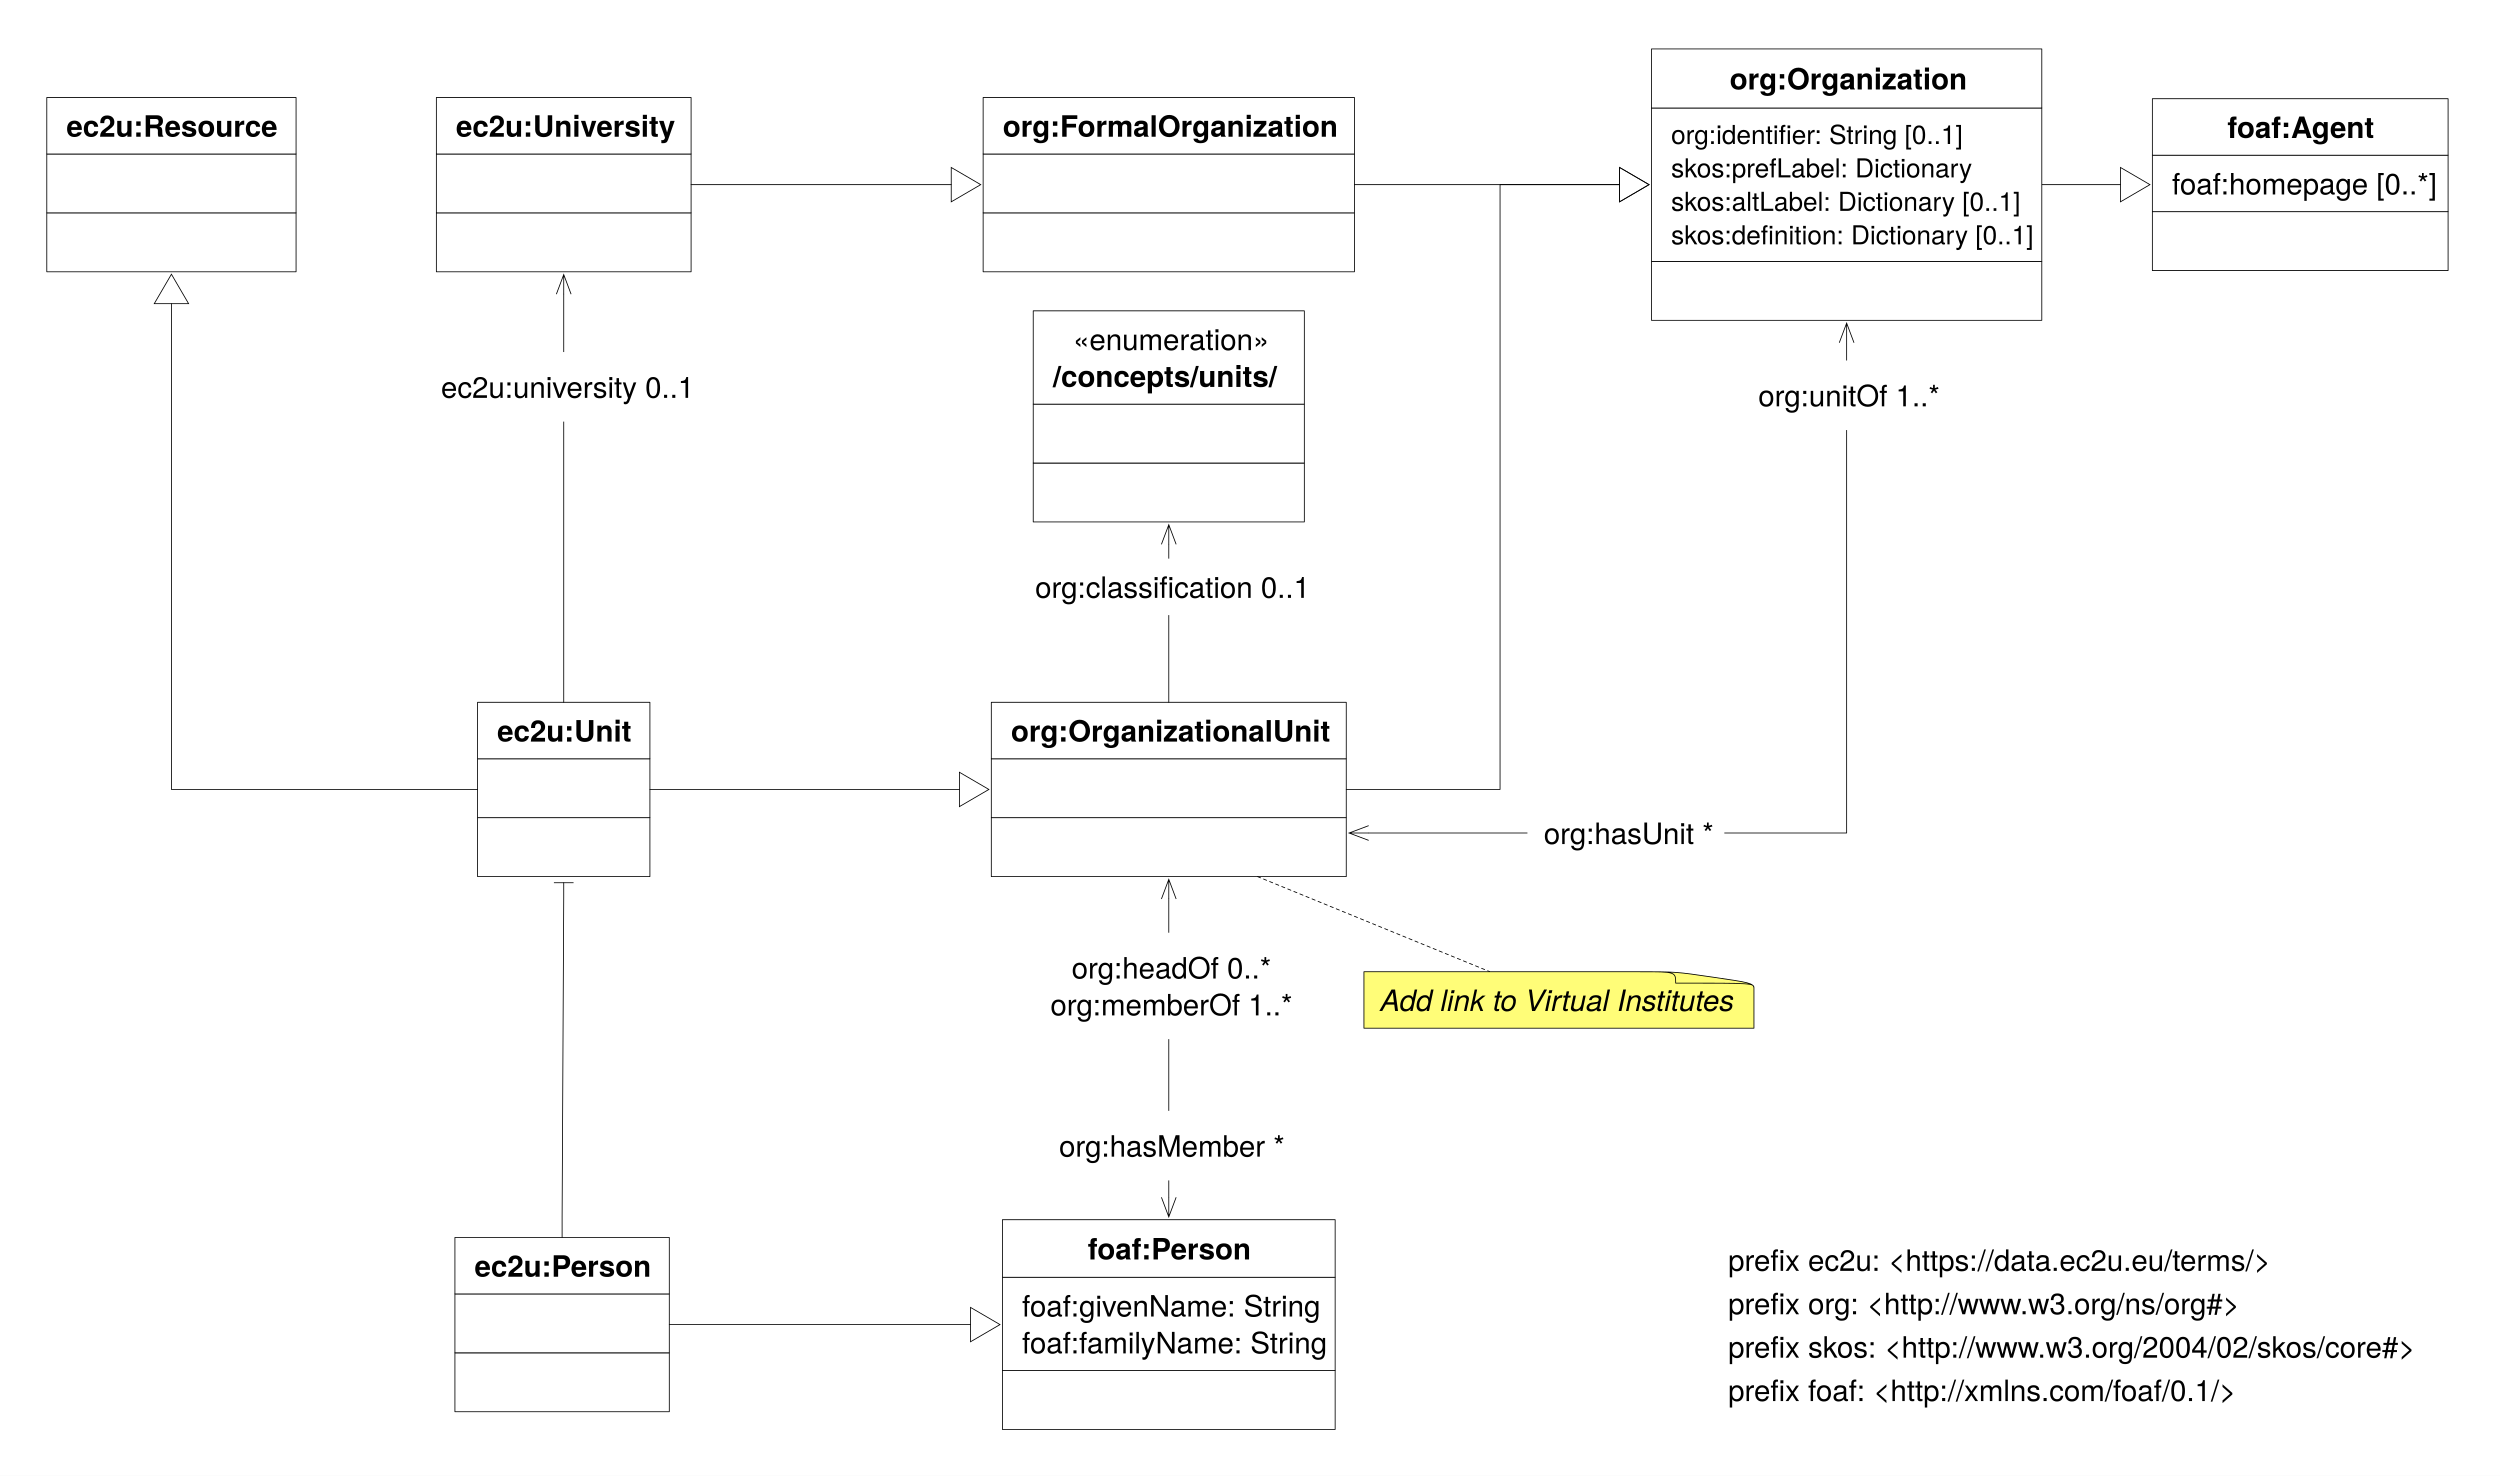
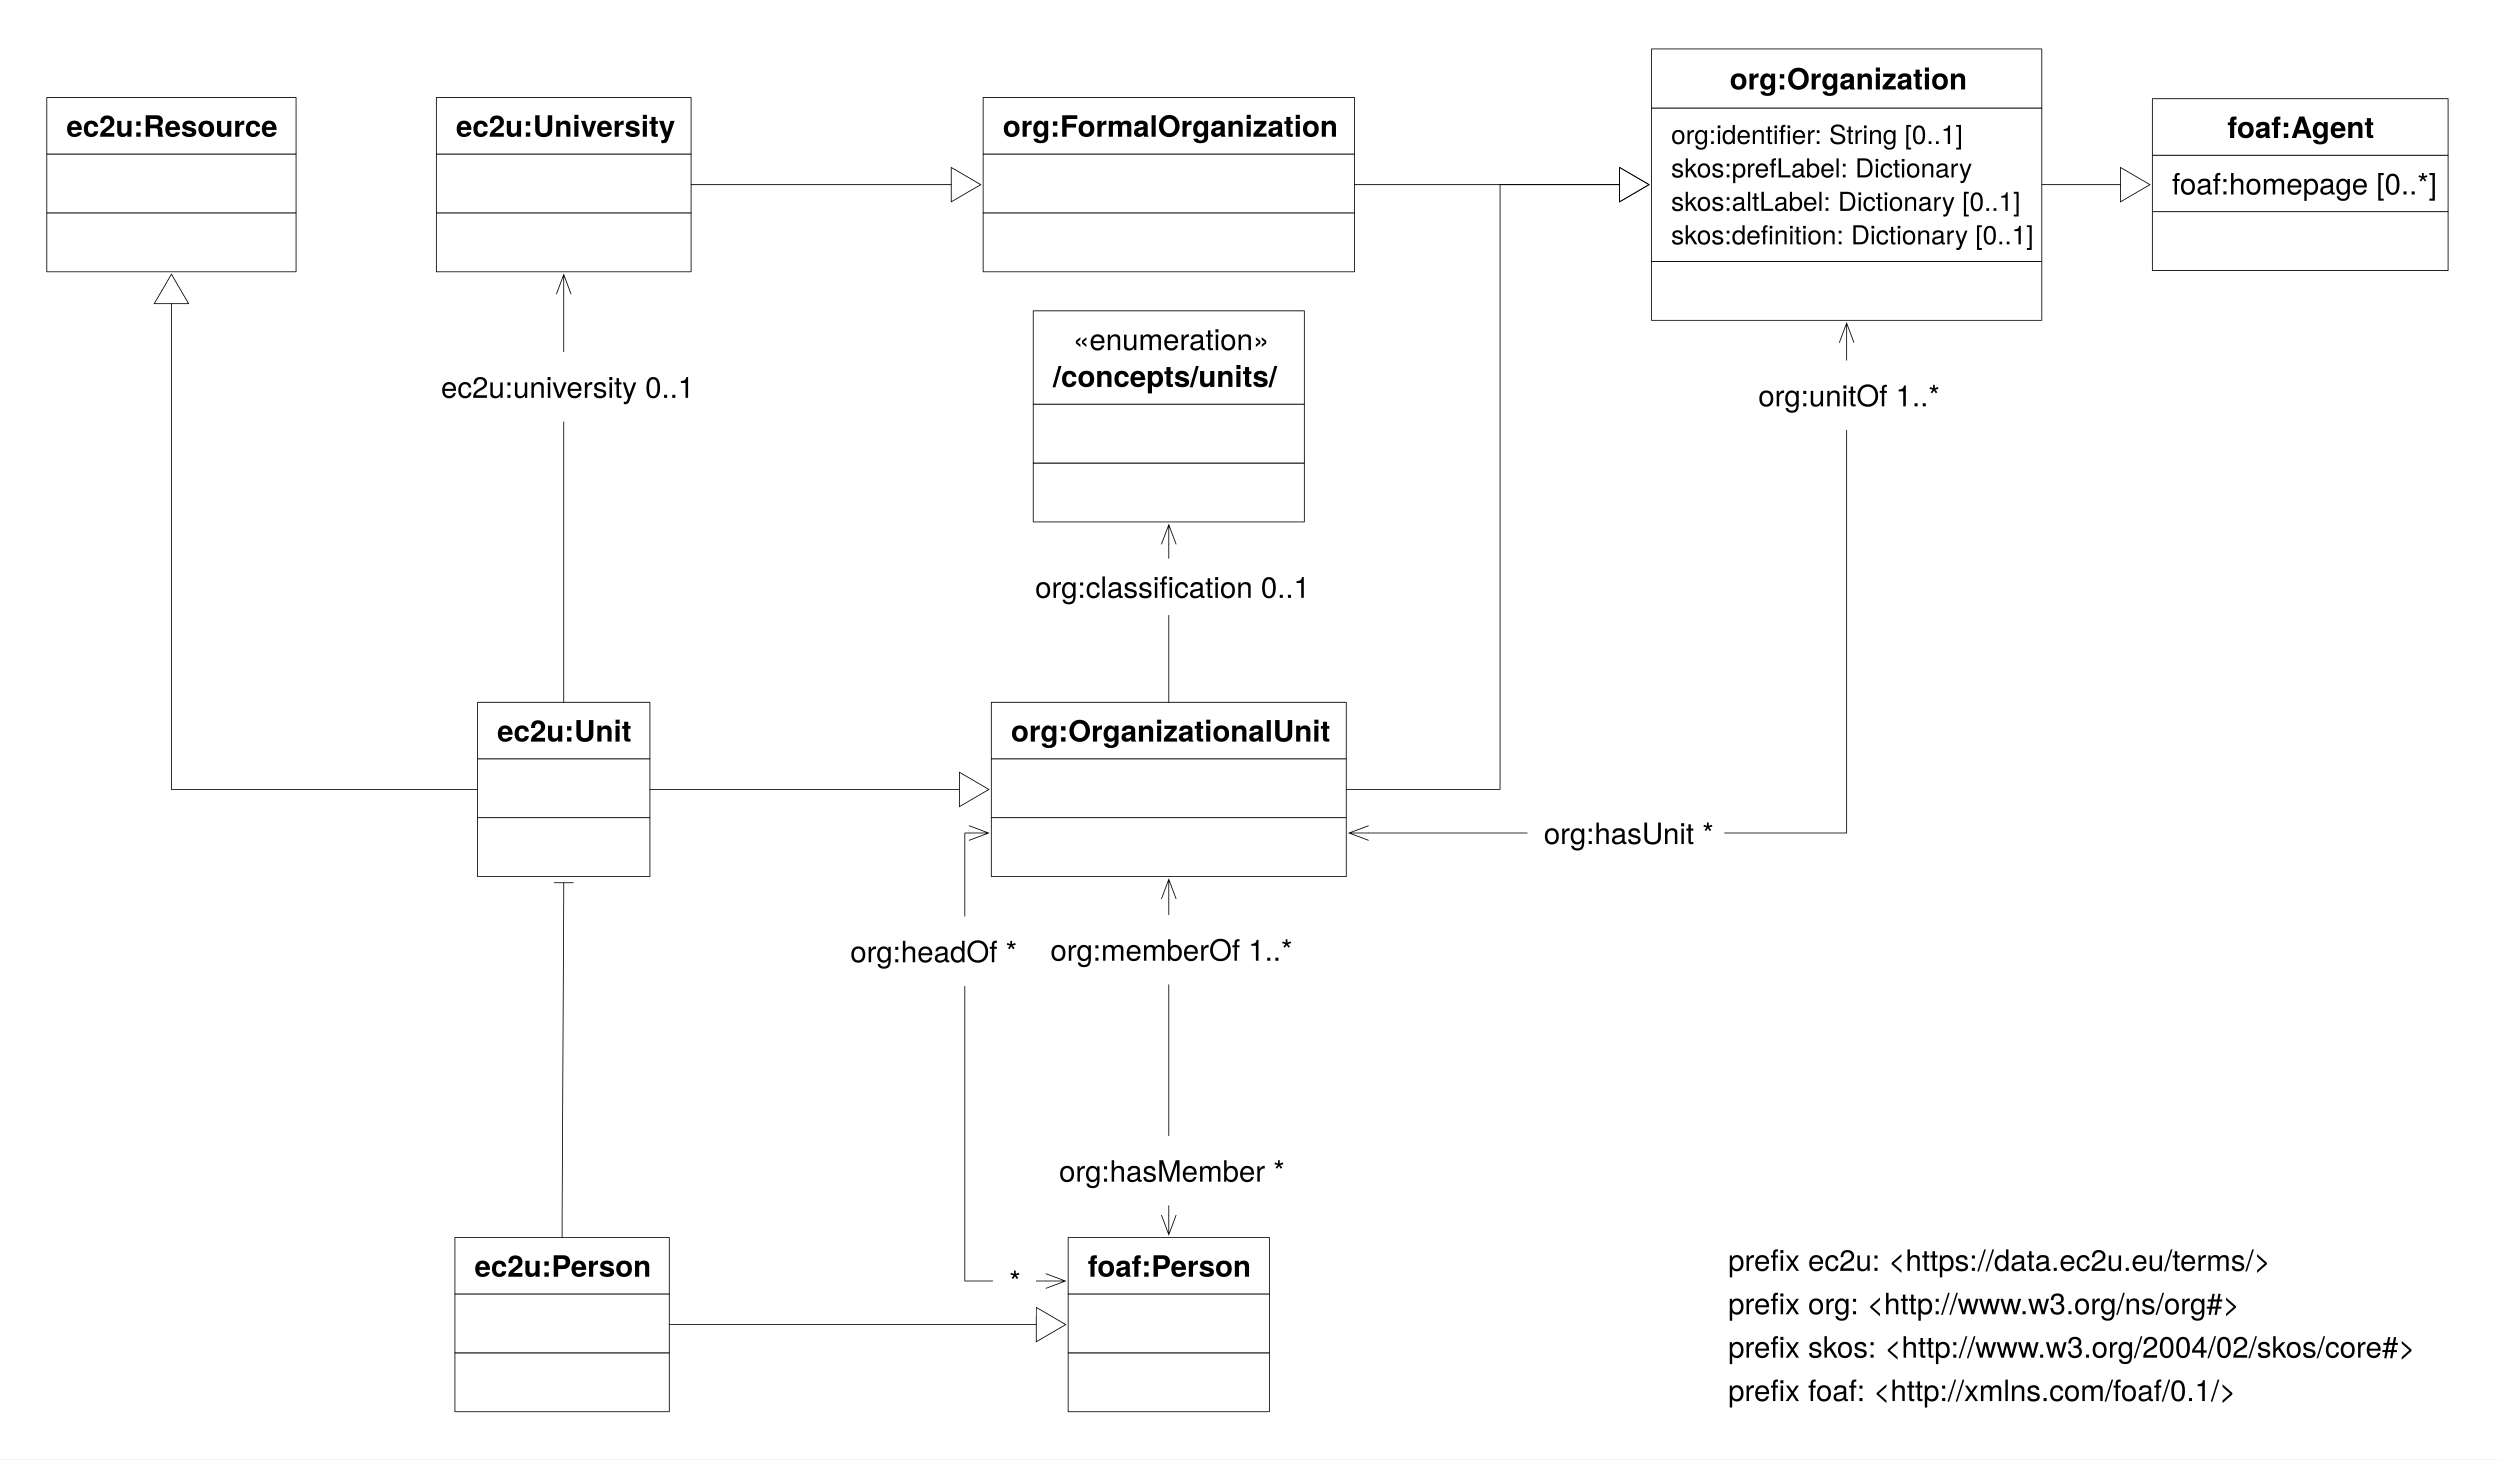
- <svg xmlns="http://www.w3.org/2000/svg" xmlns:xlink="http://www.w3.org/1999/xlink" version="1.1" viewBox="272 68 764 451" width="764" height="451">
+ <svg xmlns="http://www.w3.org/2000/svg" xmlns:xlink="http://www.w3.org/1999/xlink" version="1.1" viewBox="272 68 764 446" width="764" height="446">
  <defs>
    <marker orient="auto" overflow="visible" markerUnits="strokeWidth" id="UMLInheritance_Marker" stroke-linejoin="miter" stroke-miterlimit="10" viewBox="-1 -22 38 44" markerWidth="38" markerHeight="44" color="black">
      <g>
        <path d="M 36 0 L 0 -21 L 0 21 Z" fill="none" stroke="currentColor" stroke-width="1" />
      </g>
    </marker>
    <marker orient="auto" overflow="visible" markerUnits="strokeWidth" id="StickArrow_Marker" stroke-linejoin="miter" stroke-miterlimit="10" viewBox="-1 -10 26 20" markerWidth="26" markerHeight="20" color="black">
      <g>
        <path d="M 24 0 L 0 0 M 0 -9 L 24 0 L 0 9" fill="none" stroke="currentColor" stroke-width="1" />
      </g>
    </marker>
    <marker orient="auto" overflow="visible" markerUnits="strokeWidth" id="StickArrow_Marker_2" stroke-linejoin="miter" stroke-miterlimit="10" viewBox="-25 -10 26 20" markerWidth="26" markerHeight="20" color="black">
      <g>
        <path d="M -24 0 L 0 0 M 0 9 L -24 0 L 0 -9" fill="none" stroke="currentColor" stroke-width="1" />
      </g>
    </marker>
    <marker orient="auto" overflow="visible" markerUnits="strokeWidth" id="NegativeControls_Marker" stroke-linejoin="miter" stroke-miterlimit="10" viewBox="-1 -13 2 26" markerWidth="2" markerHeight="26" color="black">
      <g>
        <line x1="0" y1="-12" x2="0" y2="12" fill="none" stroke="currentColor" stroke-width="1" />
      </g>
    </marker>
  </defs>
-   <g id="units" stroke-dasharray="none" stroke="none" stroke-opacity="1" fill="none" fill-opacity="1">
-     <rect fill="white" x="272" y="68" width="764" height="451" />
+   <g id="units" stroke-dasharray="none" stroke-opacity="1" stroke="none" fill="none" fill-opacity="1">
+     <rect fill="white" x="272" y="68" width="764" height="446" />
    <g id="units_Layer_1">
      <g id="Group_248">
        <g id="Graphic_251">
          <rect x="417.941" y="317.885" width="52.671" height="18" fill="white" />
          <rect x="417.941" y="317.885" width="52.671" height="18" stroke="black" stroke-linecap="round" stroke-linejoin="round" stroke-width=".25" />
        </g>
        <g id="Graphic_250">
          <rect x="417.941" y="299.885" width="52.671" height="18" fill="white" />
          <rect x="417.941" y="299.885" width="52.671" height="18" stroke="black" stroke-linecap="round" stroke-linejoin="round" stroke-width=".25" />
        </g>
        <g id="Graphic_249">
          <rect x="417.941" y="282.624" width="52.671" height="17.261" fill="white" />
          <rect x="417.941" y="282.624" width="52.671" height="17.261" stroke="black" stroke-linecap="round" stroke-linejoin="round" stroke-width=".25" />
          <text transform="translate(423.9408 285.6238)" fill="black">
            <tspan font-family="Helvetica Neue" font-weight="bold" font-size="9" fill="black" x="0" y="9">ec2u:Unit
-               </tspan>
+             </tspan>
          </text>
        </g>
      </g>
      <g id="Group_244">
        <g id="Graphic_247">
          <rect x="574.945" y="317.885" width="108.471" height="18" fill="white" />
          <rect x="574.945" y="317.885" width="108.471" height="18" stroke="black" stroke-linecap="round" stroke-linejoin="round" stroke-width=".25" />
        </g>
        <g id="Graphic_246">
          <rect x="574.945" y="299.885" width="108.471" height="18" fill="white" />
          <rect x="574.945" y="299.885" width="108.471" height="18" stroke="black" stroke-linecap="round" stroke-linejoin="round" stroke-width=".25" />
        </g>
        <g id="Graphic_245">
          <a xlink:href="https://www.w3.org/TR/vocab-org/#class-organizationalunit">
            <rect x="574.945" y="282.624" width="108.471" height="17.261" fill="white" />
            <rect x="574.945" y="282.624" width="108.471" height="17.261" stroke="black" stroke-linecap="round" stroke-linejoin="round" stroke-width=".25" />
            <text transform="translate(580.9452 285.6238)" fill="black">
              <tspan font-family="Helvetica Neue" font-weight="bold" font-size="9" fill="black" x="6750156e-19" y="9">
-                     org:OrganizationalUnit
-                 </tspan>
+                 org:OrganizationalUnit
+               </tspan>
            </text>
          </a>
        </g>
      </g>
      <g id="Group_240">
        <g id="Graphic_243">
          <rect x="286.299" y="133.056" width="76.179" height="18" fill="white" />
          <rect x="286.299" y="133.056" width="76.179" height="18" stroke="black" stroke-linecap="round" stroke-linejoin="round" stroke-width=".25" />
        </g>
        <g id="Graphic_242">
          <rect x="286.299" y="115.056" width="76.179" height="18" fill="white" />
          <rect x="286.299" y="115.056" width="76.179" height="18" stroke="black" stroke-linecap="round" stroke-linejoin="round" stroke-width=".25" />
        </g>
        <g id="Graphic_241">
          <a xlink:href="resources.svg">
            <rect x="286.299" y="97.795" width="76.179" height="17.261" fill="white" />
            <rect x="286.299" y="97.795" width="76.179" height="17.261" stroke="black" stroke-linecap="round" stroke-linejoin="round" stroke-width=".25" />
            <text transform="translate(292.2992 100.7953)" fill="black">
              <tspan font-family="Helvetica Neue" font-weight="bold" font-size="9" fill="black" x="4973799e-20" y="9">
-                     ec2u:Resource
-                 </tspan>
+                 ec2u:Resource
+               </tspan>
            </text>
          </a>
        </g>
      </g>
      <g id="Line_239">
        <line x1="470.612" y1="309.254" x2="565.195" y2="309.254" marker-end="url(#UMLInheritance_Marker)" stroke="black" stroke-linecap="round" stroke-linejoin="round" stroke-width=".25" />
      </g>
      <g id="Line_238">
        <path d="M 417.941 309.254 L 324.389 309.254 L 324.389 160.806" marker-end="url(#UMLInheritance_Marker)" stroke="black" stroke-linecap="round" stroke-linejoin="round" stroke-width=".25" />
      </g>
      <g id="Group_236">
        <g id="Graphic_237">
          <text transform="translate(800.1198 447.3805)" fill="black">
            <tspan font-family="Helvetica Neue" font-size="9" fill="black" x="0" y="9">prefix ec2u: &lt;https://data.ec2u.eu/terms/&gt;</tspan>
          </text>
        </g>
      </g>
      <g id="Graphic_235">
        <a xlink:href="https://www.w3.org/TR/vocab-org/">
          <text transform="translate(800.1198 460.6416)" fill="black">
            <tspan font-family="Helvetica Neue" font-size="9" fill="black" x="0" y="9">prefix org: &lt;http://www.w3.org/ns/org#&gt;</tspan>
          </text>
        </a>
      </g>
      <g id="Graphic_234">
        <a xlink:href="https://www.w3.org/TR/skos-primer/">
          <text transform="translate(800.1198 473.9026)" fill="black">
            <tspan font-family="Helvetica Neue" font-size="9" fill="black" x="0" y="9">prefix skos: &lt;http://www.w3.org/2004/02/skos/core#&gt;</tspan>
          </text>
        </a>
      </g>
      <g id="Group_230">
        <g id="Graphic_233">
          <rect x="405.354" y="133.056" width="77.844" height="18" fill="white" />
          <rect x="405.354" y="133.056" width="77.844" height="18" stroke="black" stroke-linecap="round" stroke-linejoin="round" stroke-width=".25" />
        </g>
        <g id="Graphic_232">
          <rect x="405.354" y="115.056" width="77.844" height="18" fill="white" />
          <rect x="405.354" y="115.056" width="77.844" height="18" stroke="black" stroke-linecap="round" stroke-linejoin="round" stroke-width=".25" />
        </g>
        <g id="Graphic_231">
          <rect x="405.354" y="97.795" width="77.844" height="17.261" fill="white" />
          <rect x="405.354" y="97.795" width="77.844" height="17.261" stroke="black" stroke-linecap="round" stroke-linejoin="round" stroke-width=".25" />
          <text transform="translate(411.3543 100.7953)" fill="black">
            <tspan font-family="Helvetica Neue" font-weight="bold" font-size="9" fill="black" x="48316906e-20" y="9">
-                   ec2u:University
-               </tspan>
+               ec2u:University
+             </tspan>
          </text>
        </g>
      </g>
      <g id="Group_226">
        <g id="Graphic_229">
          <rect x="572.448" y="133.056" width="113.466" height="18" fill="white" />
          <rect x="572.448" y="133.056" width="113.466" height="18" stroke="black" stroke-linecap="round" stroke-linejoin="round" stroke-width=".25" />
        </g>
        <g id="Graphic_228">
          <rect x="572.448" y="115.056" width="113.466" height="18" fill="white" />
          <rect x="572.448" y="115.056" width="113.466" height="18" stroke="black" stroke-linecap="round" stroke-linejoin="round" stroke-width=".25" />
        </g>
        <g id="Graphic_227">
          <a xlink:href="https://www.w3.org/TR/vocab-org/#class-formalorganization">
            <rect x="572.448" y="97.795" width="113.466" height="17.261" fill="white" />
            <rect x="572.448" y="97.795" width="113.466" height="17.261" stroke="black" stroke-linecap="round" stroke-linejoin="round" stroke-width=".25" />
            <text transform="translate(578.4477 100.7953)" fill="black">
              <tspan font-family="Helvetica Neue" font-weight="bold" font-size="9" fill="black" x="17763568e-20" y="9">
-                     org:FormalOrganization
-                 </tspan>
+                 org:FormalOrganization
+               </tspan>
            </text>
          </a>
        </g>
      </g>
      <g id="Line_225">
        <line x1="483.198" y1="124.426" x2="562.698" y2="124.426" marker-end="url(#UMLInheritance_Marker)" stroke="black" stroke-linecap="round" stroke-linejoin="round" stroke-width=".25" />
      </g>
      <g id="Line_224">
        <line x1="444.276" y1="282.624" x2="444.276" y2="157.906" marker-end="url(#StickArrow_Marker)" stroke="black" stroke-linecap="round" stroke-linejoin="round" stroke-width=".25" />
      </g>
      <g id="Graphic_223">
        <rect x="401.764" y="175.583" width="85.024" height="21.261" fill="white" />
        <text transform="translate(406.7643 180.5831)" fill="black">
          <tspan font-family="Helvetica Neue" font-size="9" fill="black" x="632383e-18" y="9">ec2u:university 0..1
-             </tspan>
+           </tspan>
        </text>
      </g>
      <g id="Line_222">
        <path d="M 690.266 322.57 L 836.333 322.57 L 836.333 172.746" marker-end="url(#StickArrow_Marker)" marker-start="url(#StickArrow_Marker_2)" stroke="black" stroke-linecap="round" stroke-linejoin="round" stroke-width=".25" />
      </g>
      <g id="Graphic_221">
        <rect x="804.324" y="178.166" width="64.018" height="21.261" fill="white" />
        <text transform="translate(809.3239 183.1663)" fill="black">
          <tspan font-family="Helvetica Neue" font-size="9" fill="black" x="14210855e-21" y="9">org:unitOf 1..*</tspan>
        </text>
      </g>
      <g id="Graphic_220">
        <rect x="738.781" y="311.939" width="60.175" height="21.261" fill="white" />
        <text transform="translate(743.7814 316.9391)" fill="black">
          <tspan font-family="Helvetica Neue" font-size="9" fill="black" x="0" y="9">org:hasUnit *</tspan>
        </text>
      </g>
      <g id="Group_213">
        <g id="Graphic_216">
          <rect x="411.024" y="481.425" width="65.514" height="18" fill="white" />
          <rect x="411.024" y="481.425" width="65.514" height="18" stroke="black" stroke-linecap="round" stroke-linejoin="round" stroke-width=".25" />
        </g>
        <g id="Graphic_215">
          <rect x="411.024" y="463.425" width="65.514" height="18" fill="white" />
          <rect x="411.024" y="463.425" width="65.514" height="18" stroke="black" stroke-linecap="round" stroke-linejoin="round" stroke-width=".25" />
        </g>
        <g id="Graphic_214">
          <a xlink:href="persons.svg">
            <rect x="411.024" y="446.164" width="65.514" height="17.261" fill="white" />
            <rect x="411.024" y="446.164" width="65.514" height="17.261" stroke="black" stroke-linecap="round" stroke-linejoin="round" stroke-width=".25" />
            <text transform="translate(417.0236 449.1637)" fill="black">
-               <tspan font-family="Helvetica Neue" font-weight="bold" font-size="9" fill="black" x="0" y="9">
-                     ec2u:Person
-                 </tspan>
+               <tspan font-family="Helvetica Neue" font-weight="bold" font-size="9" fill="black" x="0" y="9">ec2u:Person
+               </tspan>
            </text>
          </a>
        </g>
      </g>
      <g id="Group_209">
        <g id="Graphic_212">
-           <rect x="578.338" y="486.85" width="101.685" height="18" fill="white" />
-           <rect x="578.338" y="486.85" width="101.685" height="18" stroke="black" stroke-linecap="round" stroke-linejoin="round" stroke-width=".25" />
+           <rect x="598.431" y="481.425" width="61.5" height="18" fill="white" />
+           <rect x="598.431" y="481.425" width="61.5" height="18" stroke="black" stroke-linecap="round" stroke-linejoin="round" stroke-width=".25" />
        </g>
        <g id="Graphic_211">
-           <rect x="578.338" y="458.328" width="101.685" height="28.522" fill="white" />
-           <rect x="578.338" y="458.328" width="101.685" height="28.522" stroke="black" stroke-linecap="round" stroke-linejoin="round" stroke-width=".25" />
-           <text transform="translate(584.3382 461.3283)" fill="black">
-             <tspan font-family="Helvetica Neue" font-size="9" fill="black" x="0" y="9">foaf:givenName: String</tspan>
-             <tspan font-family="Helvetica Neue" font-size="9" fill="black" x="0" y="20.261">foaf:familyName:
-                   String
-               </tspan>
-           </text>
+           <rect x="598.431" y="463.425" width="61.5" height="18" fill="white" />
+           <rect x="598.431" y="463.425" width="61.5" height="18" stroke="black" stroke-linecap="round" stroke-linejoin="round" stroke-width=".25" />
        </g>
        <g id="Graphic_210">
          <a xlink:href="http://xmlns.com/foaf/spec/#term_Person">
-             <rect x="578.338" y="440.738" width="101.685" height="17.59" fill="white" />
-             <rect x="578.338" y="440.738" width="101.685" height="17.59" stroke="black" stroke-linecap="round" stroke-linejoin="round" stroke-width=".25" />
-             <text transform="translate(604.4307 443.9026)" fill="black">
-               <tspan font-family="Helvetica Neue" font-weight="bold" font-size="9" fill="black" x="0" y="9">
-                     foaf:Person
-                 </tspan>
+             <rect x="598.431" y="446.164" width="61.5" height="17.261" fill="white" />
+             <rect x="598.431" y="446.164" width="61.5" height="17.261" stroke="black" stroke-linecap="round" stroke-linejoin="round" stroke-width=".25" />
+             <text transform="translate(604.4307 449.1637)" fill="black">
+               <tspan font-family="Helvetica Neue" font-weight="bold" font-size="9" fill="black" x="0" y="9">foaf:Person
+               </tspan>
            </text>
          </a>
        </g>
      </g>
      <g id="Line_208">
-         <line x1="476.538" y1="472.794" x2="568.588" y2="472.794" marker-end="url(#UMLInheritance_Marker)" stroke="black" stroke-linecap="round" stroke-linejoin="round" stroke-width=".25" />
+         <line x1="476.538" y1="472.794" x2="588.681" y2="472.794" marker-end="url(#UMLInheritance_Marker)" stroke="black" stroke-linecap="round" stroke-linejoin="round" stroke-width=".25" />
      </g>
      <g id="Line_207">
-         <line x1="629.181" y1="433.888" x2="629.181" y2="342.735" marker-end="url(#StickArrow_Marker)" marker-start="url(#StickArrow_Marker_2)" stroke="black" stroke-linecap="round" stroke-linejoin="round" stroke-width=".25" />
+         <path d="M 591.581 459.479 L 566.845 459.479 L 566.845 322.57 L 568.095 322.57" marker-end="url(#StickArrow_Marker)" marker-start="url(#StickArrow_Marker_2)" stroke="black" stroke-linecap="round" stroke-linejoin="round" stroke-width=".25" />
      </g>
      <g id="Graphic_206">
-         <rect x="588.001" y="353.039" width="82.36" height="32.522" fill="white" />
-         <text transform="translate(593.0007 358.0393)" fill="black">
-           <tspan font-family="Helvetica Neue" font-size="9" fill="black" x="6.498" y="9">org:headOf 0..*</tspan>
-           <tspan font-family="Helvetica Neue" font-size="9" fill="black" x="29842795e-20" y="20.261">org:memberOf
-                 1..*
-             </tspan>
-         </text>
-       </g>
-       <g id="Graphic_205">
-         <rect x="590.642" y="407.476" width="77.077" height="21.261" fill="white" />
-         <text transform="translate(595.6422 412.4763)" fill="black">
-           <tspan font-family="Helvetica Neue" font-size="9" fill="black" x="5684342e-19" y="9">org:hasMember *</tspan>
+         <rect x="526.836" y="348.064" width="59.356" height="21.261" fill="white" />
+         <text transform="translate(531.8358 353.0643)" fill="black">
+           <tspan font-family="Helvetica Neue" font-size="9" fill="black" x="0" y="9">org:headOf *</tspan>
        </text>
      </g>
      <g id="Line_204">
        <path d="M 443.781 446.164 L 443.781 439.914 L 444.276 342.135 L 444.276 337.76" marker-end="url(#NegativeControls_Marker)" stroke="black" stroke-linecap="round" stroke-linejoin="round" stroke-width=".25" />
      </g>
      <g id="Graphic_203">
        <a xlink:href="http://xmlns.com/foaf/spec/">
          <text transform="translate(800.1198 487.1637)" fill="black">
            <tspan font-family="Helvetica Neue" font-size="9" fill="black" x="0" y="9">prefix foaf: &lt;http://xmlns.com/foaf/0.1/&gt;</tspan>
          </text>
        </a>
-       </g>
-       <g id="Graphic_201">
-         <path d="M 808.007 370.072 C 808.007 368.438 806.493 368.236 795.436 366.618 L 795.319 366.602 C 784.204 364.967 784.088 364.967 772.681 364.967 C 757.491 364.967 688.819 364.967 688.819 364.967 L 688.819 382.219 L 808.007 382.219 L 808.007 370.072 Z" fill="#fffd78" />
-         <path d="M 808.007 370.072 C 808.007 368.438 806.493 368.236 795.436 366.618 L 795.319 366.602 C 784.204 364.967 784.088 364.967 772.681 364.967 C 757.491 364.967 688.819 364.967 688.819 364.967 L 688.819 382.219 L 808.007 382.219 L 808.007 370.072 Z M 808.007 369.988 C 808.007 368.438 807.89 368.438 784.088 368.438 L 784.088 368.438 C 784.088 364.984 784.088 364.967 773.379 364.967" stroke="black" stroke-linecap="round" stroke-linejoin="round" stroke-width=".25" />
-         <text transform="translate(693.8189 367.9675)" fill="black">
-           <tspan font-family="Helvetica Neue" font-style="italic" font-size="9" fill="black" x="0" y="9">Add
-                         link to Virtual Institutes
-                     </tspan>
-         </text>
-       </g>
-       <g id="Line_200">
-         <line x1="656.298" y1="335.885" x2="727.226" y2="364.92" stroke="black" stroke-linecap="round" stroke-linejoin="round" stroke-dasharray="1.0,1.0" stroke-width=".25" />
      </g>
      <g id="Group_196">
        <g id="Graphic_199">
          <rect x="587.757" y="209.505" width="82.848" height="18" fill="white" />
          <rect x="587.757" y="209.505" width="82.848" height="18" stroke="black" stroke-linecap="round" stroke-linejoin="round" stroke-width=".25" />
        </g>
        <g id="Graphic_198">
          <rect x="587.757" y="191.505" width="82.848" height="18" fill="white" />
          <rect x="587.757" y="191.505" width="82.848" height="18" stroke="black" stroke-linecap="round" stroke-linejoin="round" stroke-width=".25" />
        </g>
        <g id="Graphic_197">
          <rect x="587.757" y="162.992" width="82.848" height="28.513" fill="white" />
          <rect x="587.757" y="162.992" width="82.848" height="28.513" stroke="black" stroke-linecap="round" stroke-linejoin="round" stroke-width=".25" />
          <text transform="translate(593.7567 165.9921)" fill="black">
            <tspan font-family="Helvetica Neue" font-size="9" fill="black" x="6.165" y="9">«enumeration»</tspan>
-             <tspan font-family="Helvetica Neue" font-weight="bold" font-size="9" fill="black" x="8952838e-19" y="20.252">/concepts/units/
-               </tspan>
+             <tspan font-family="Helvetica Neue" font-weight="bold" font-size="9" fill="black" x="8952838e-19" y="20.252">
+               /concepts/units/
+             </tspan>
          </text>
        </g>
      </g>
      <g id="Line_195">
        <line x1="629.181" y1="282.624" x2="629.181" y2="234.355" marker-end="url(#StickArrow_Marker)" stroke="black" stroke-linecap="round" stroke-linejoin="round" stroke-width=".25" />
      </g>
      <g id="Graphic_194">
        <rect x="582.334" y="238.715" width="93.693" height="17.261" fill="white" />
        <text transform="translate(588.3342 241.7154)" fill="black">
          <tspan font-family="Helvetica Neue" font-size="9" fill="black" x="0" y="9">org:classification 0..1</tspan>
        </text>
      </g>
      <g id="Group_190">
        <g id="Graphic_193">
          <rect x="929.764" y="132.687" width="90.372" height="18" fill="white" />
          <rect x="929.764" y="132.687" width="90.372" height="18" stroke="black" stroke-linecap="round" stroke-linejoin="round" stroke-width=".25" />
        </g>
        <g id="Graphic_192">
          <rect x="929.764" y="115.426" width="90.372" height="17.261" fill="white" />
          <rect x="929.764" y="115.426" width="90.372" height="17.261" stroke="black" stroke-linecap="round" stroke-linejoin="round" stroke-width=".25" />
          <text transform="translate(935.7638 118.4258)" fill="black">
            <tspan font-family="Helvetica Neue" font-size="9" fill="black" x="0" y="9">foaf:homepage [0..*]</tspan>
          </text>
        </g>
        <g id="Graphic_191">
          <a xlink:href="http://xmlns.com/foaf/0.1/#term_Agent">
            <rect x="929.764" y="98.165" width="90.372" height="17.261" fill="white" />
            <rect x="929.764" y="98.165" width="90.372" height="17.261" stroke="black" stroke-linecap="round" stroke-linejoin="round" stroke-width=".25" />
            <text transform="translate(952.7018 101.1647)" fill="black">
-               <tspan font-family="Helvetica Neue" font-weight="bold" font-size="9" fill="black" x="0" y="9">
-                     foaf:Agent
-                 </tspan>
+               <tspan font-family="Helvetica Neue" font-weight="bold" font-size="9" fill="black" x="0" y="9">foaf:Agent
+               </tspan>
            </text>
          </a>
        </g>
      </g>
      <g id="Line_189">
        <line x1="895.973" y1="124.426" x2="920.014" y2="124.426" marker-end="url(#UMLInheritance_Marker)" stroke="black" stroke-linecap="round" stroke-linejoin="round" stroke-width=".25" />
      </g>
      <g id="Group_185">
        <g id="Graphic_188">
          <rect x="776.693" y="147.896" width="119.28" height="18" fill="white" />
          <rect x="776.693" y="147.896" width="119.28" height="18" stroke="black" stroke-linecap="round" stroke-linejoin="round" stroke-width=".25" />
        </g>
        <g id="Graphic_187">
          <rect x="776.693" y="101" width="119.28" height="46.896" fill="white" />
          <rect x="776.693" y="101" width="119.28" height="46.896" stroke="black" stroke-linecap="round" stroke-linejoin="round" stroke-width=".25" />
          <text transform="translate(782.6929 103.9997)" fill="black">
-             <tspan font-family="Helvetica Neue" font-size="8" fill="black" x="0" y="8">org:identifier: String
-                     [0..1]
-                 </tspan>
-             <tspan font-family="Helvetica Neue" font-size="8" fill="black" x="0" y="18.224">skos:prefLabel:
-                     Dictionary
-                 </tspan>
-             <tspan font-family="Helvetica Neue" font-size="8" fill="black" x="0" y="28.448">skos:altLabel:
-                     Dictionary [0..1]
-                 </tspan>
+             <tspan font-family="Helvetica Neue" font-size="8" fill="black" x="0" y="8">org:identifier: String [0..1]
+             </tspan>
+             <tspan font-family="Helvetica Neue" font-size="8" fill="black" x="0" y="18.224">skos:prefLabel: Dictionary
+             </tspan>
+             <tspan font-family="Helvetica Neue" font-size="8" fill="black" x="0" y="28.448">skos:altLabel: Dictionary
+               [0..1]
+             </tspan>
            <tspan font-family="Helvetica Neue" font-size="8" fill="black" x="0" y="38.672">skos:definition:
-                     Dictionary [0..1]
-                 </tspan>
+               Dictionary [0..1]
+             </tspan>
          </text>
        </g>
        <g id="Graphic_186">
          <a xlink:href="https://www.w3.org/TR/vocab-org/#org:Organization">
            <rect x="776.693" y="82.956" width="119.28" height="18.044" fill="white" />
            <rect x="776.693" y="82.956" width="119.28" height="18.044" stroke="black" stroke-linecap="round" stroke-linejoin="round" stroke-width=".25" />
            <text transform="translate(800.5894 86.34728)" fill="black">
              <tspan font-family="Helvetica Neue" font-weight="bold" font-size="9" fill="black" x="4902745e-19" y="9">
-                     org:Organization
-                 </tspan>
+                 org:Organization
+               </tspan>
            </text>
          </a>
        </g>
      </g>
      <g id="Line_252">
        <line x1="685.914" y1="124.426" x2="766.943" y2="124.426" marker-end="url(#UMLInheritance_Marker)" stroke="black" stroke-linecap="round" stroke-linejoin="round" stroke-width=".25" />
      </g>
      <g id="Line_253">
        <path d="M 683.416 309.254 L 730.416 309.254 L 730.416 124.426 L 766.943 124.426" marker-end="url(#UMLInheritance_Marker)" stroke="black" stroke-linecap="round" stroke-linejoin="round" stroke-width=".25" />
+       </g>
+       <g id="Line_254">
+         <line x1="629.181" y1="439.314" x2="629.181" y2="342.735" marker-end="url(#StickArrow_Marker)" marker-start="url(#StickArrow_Marker_2)" stroke="black" stroke-linecap="round" stroke-linejoin="round" stroke-width=".25" />
+       </g>
+       <g id="Graphic_255">
+         <rect x="588.001" y="347.592" width="82.36" height="21.261" fill="white" />
+         <text transform="translate(593.0007 352.5923)" fill="black">
+           <tspan font-family="Helvetica Neue" font-size="9" fill="black" x="29842795e-20" y="9">org:memberOf 1..*</tspan>
+         </text>
+       </g>
+       <g id="Graphic_256">
+         <rect x="590.642" y="415.126" width="77.077" height="21.261" fill="white" />
+         <text transform="translate(595.6422 420.1262)" fill="black">
+           <tspan font-family="Helvetica Neue" font-size="9" fill="black" x="5684342e-19" y="9">org:hasMember *</tspan>
+         </text>
+       </g>
+       <g id="Graphic_257">
+         <rect x="575.437" y="448.848" width="13.168" height="21.261" fill="white" />
+         <text transform="translate(580.4365 453.8484)" fill="black">
+           <tspan font-family="Helvetica Neue" font-size="9" fill="black" x="7422951e-19" y="9">*</tspan>
+         </text>
      </g>
    </g>
  </g>
</svg>
